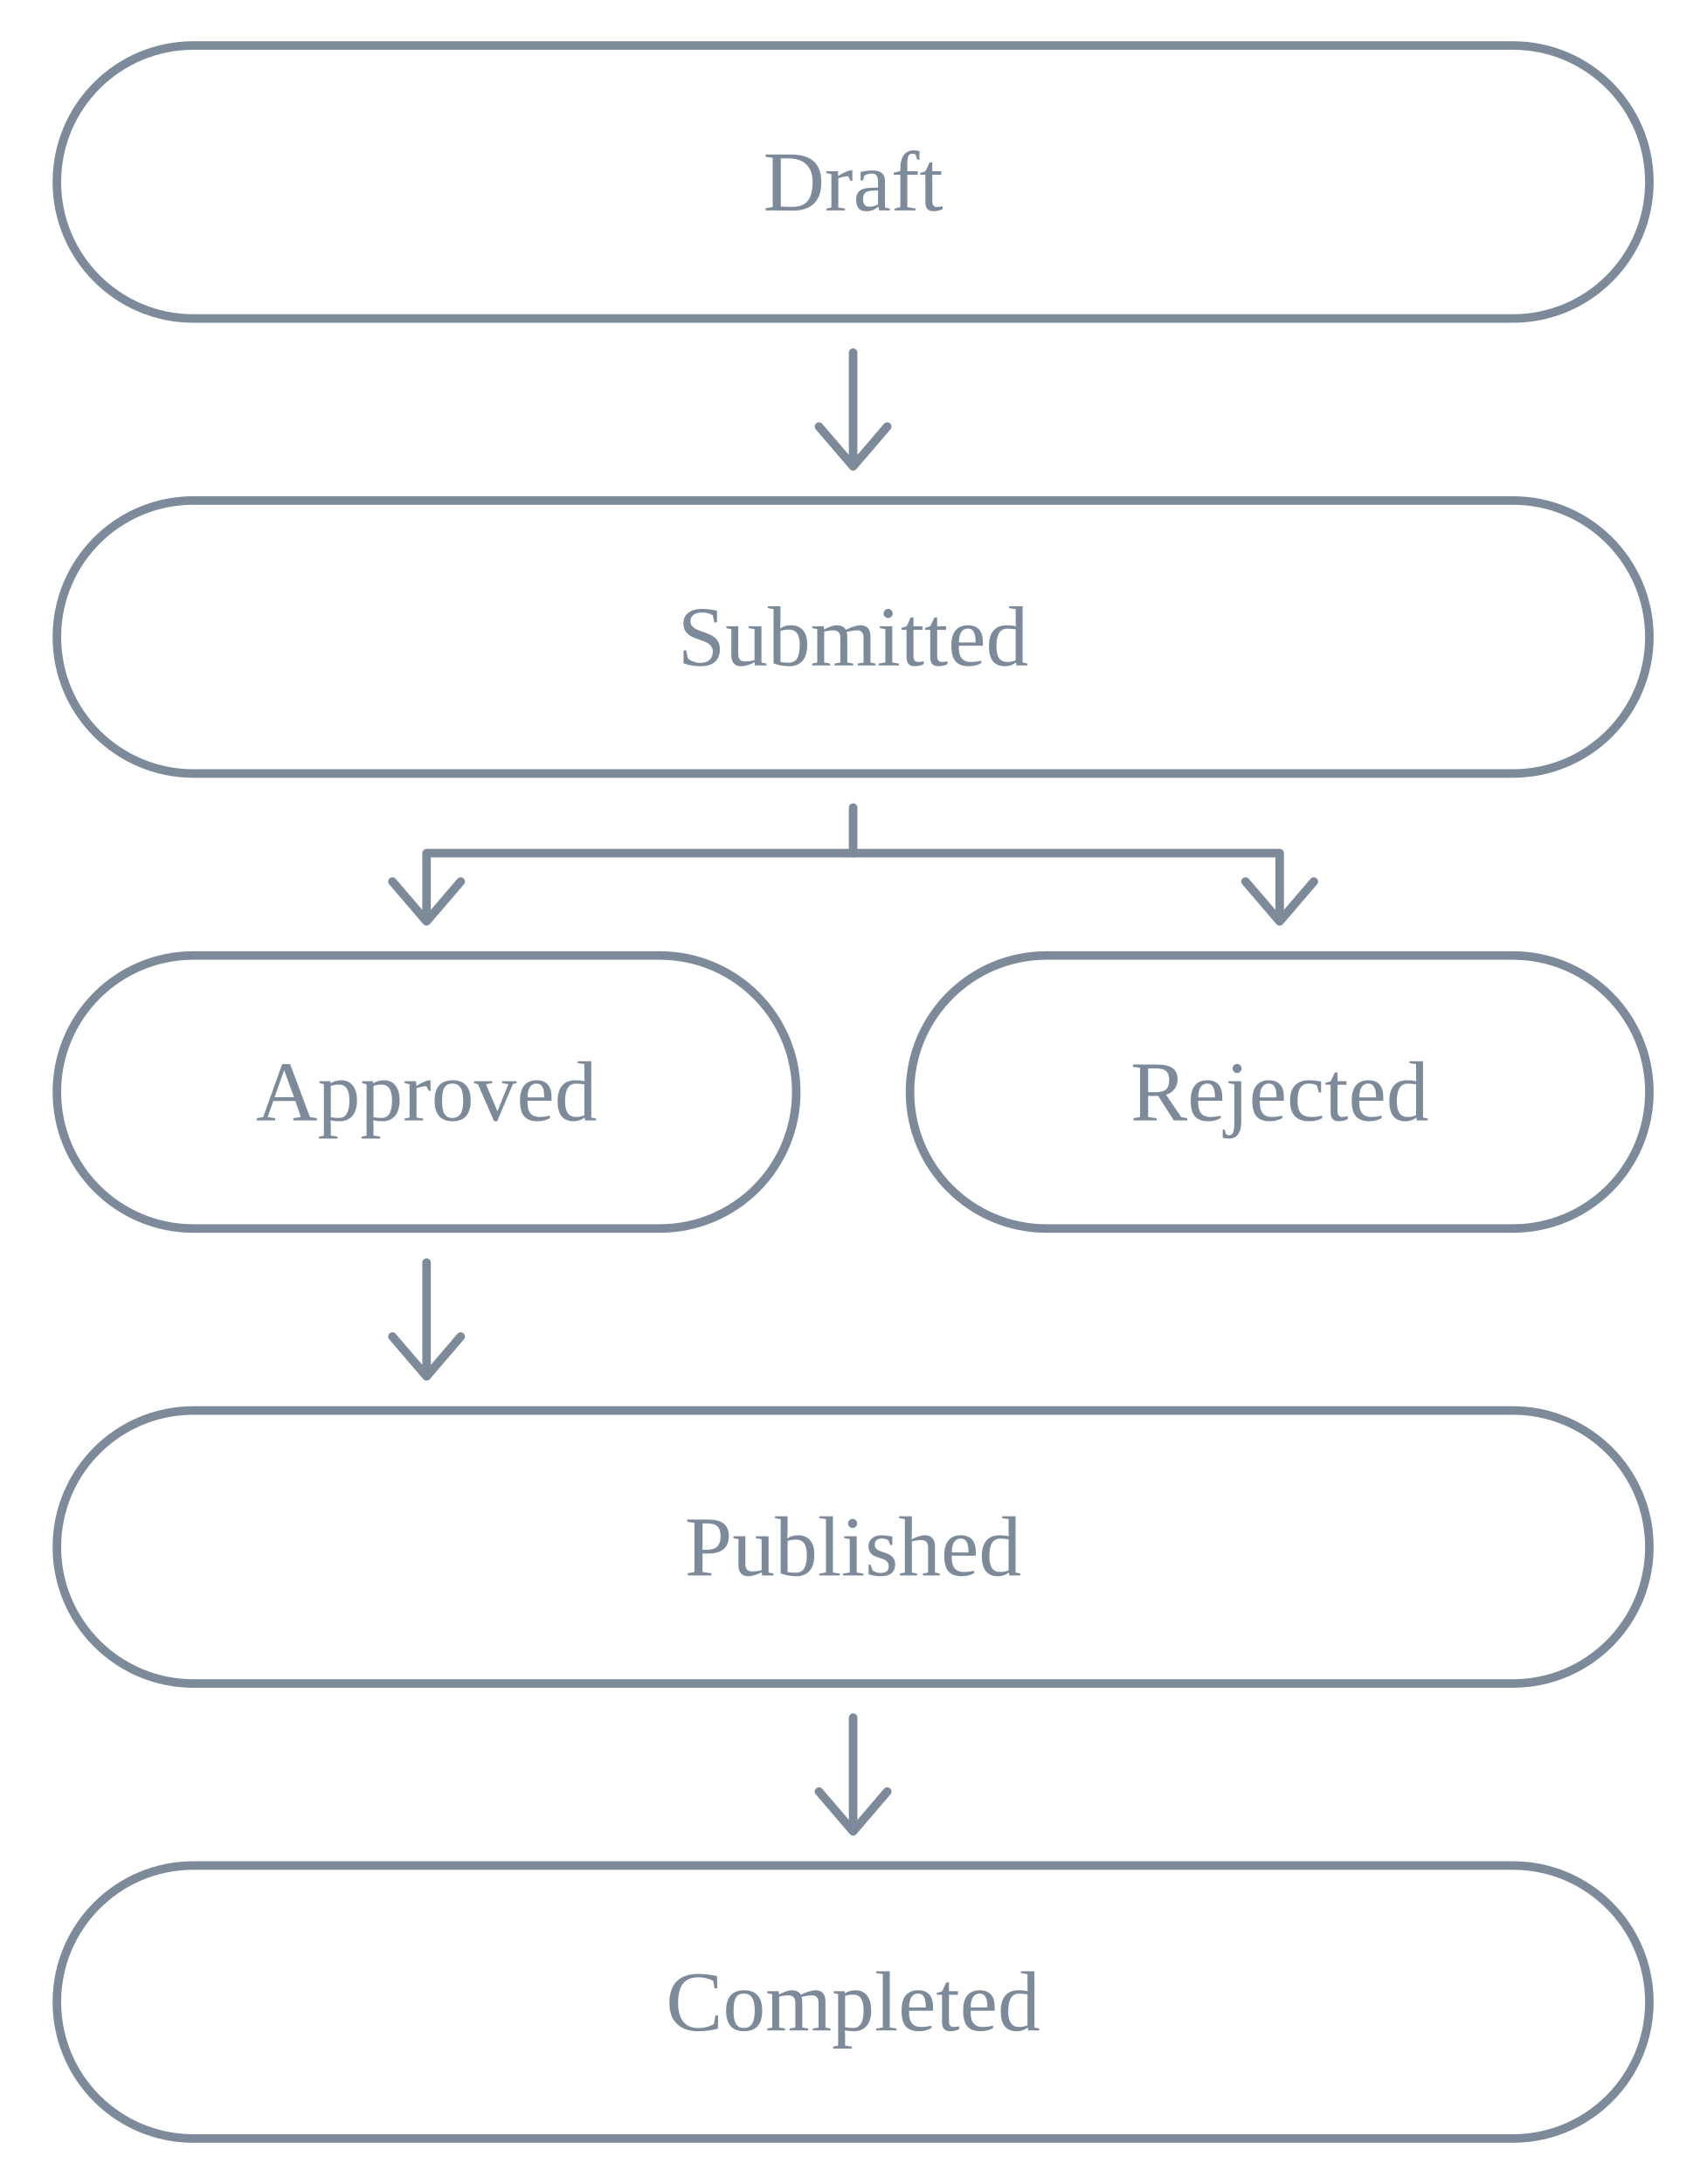
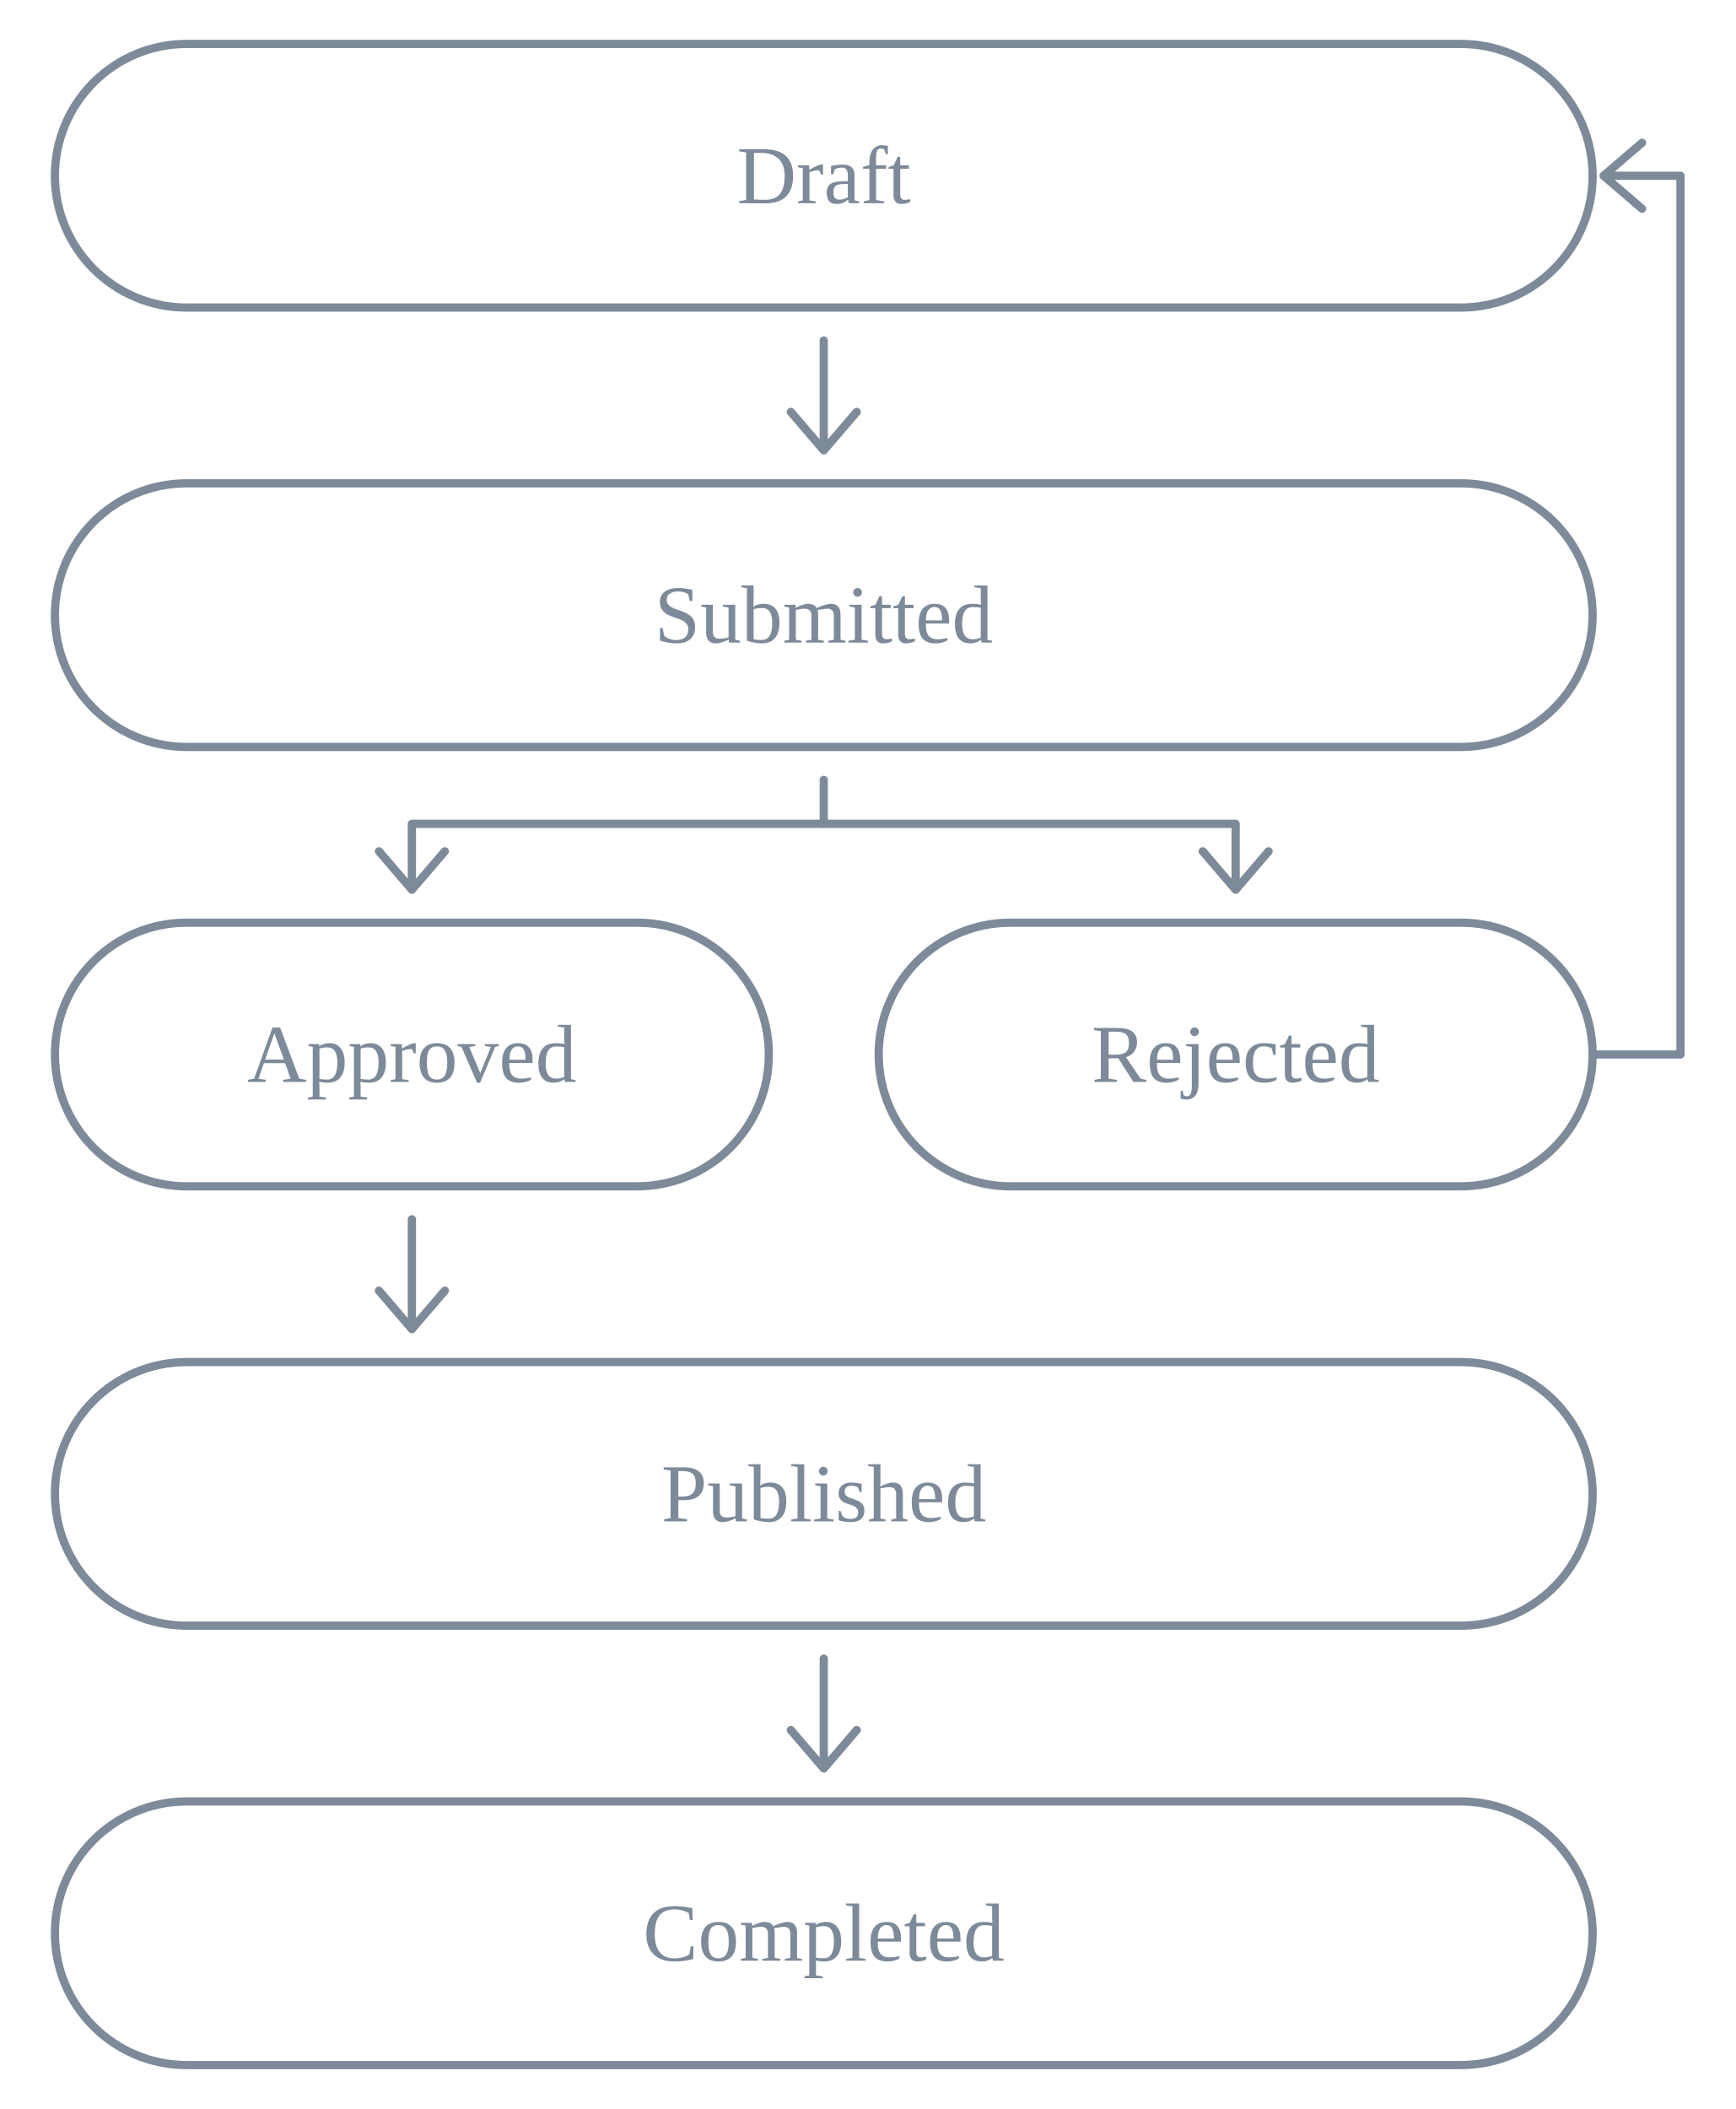
- <svg xmlns="http://www.w3.org/2000/svg" viewBox="0 0 300 384" width="300" height="384" role="img" aria-labelledby="chl-title chl-desc" focusable="false">
+ <svg xmlns="http://www.w3.org/2000/svg" viewBox="0 0 316 384" width="316" height="384" role="img" aria-labelledby="chl-title chl-desc" focusable="false">
  <g class="d-boxes" fill="none" stroke="#7d8a99" stroke-width="1.5">
    <rect class="d-box d-draw" x="10" y="8" width="280" height="48" rx="24" pathLength="1" />
    <rect class="d-box d-draw" x="10" y="88" width="280" height="48" rx="24" pathLength="1" />
-     <rect class="d-box d-box-accent d-draw" x="10" y="168" width="130" height="48" rx="24" pathLength="1" />
+     <rect class="d-box d-draw" x="10" y="168" width="130" height="48" rx="24" pathLength="1" />
    <rect class="d-box d-draw" x="160" y="168" width="130" height="48" rx="24" pathLength="1" />
    <rect class="d-box d-draw" x="10" y="248" width="280" height="48" rx="24" pathLength="1" />
    <rect class="d-box d-draw" x="10" y="328" width="280" height="48" rx="24" pathLength="1" />
  </g>
  <g class="d-arrows" fill="none" stroke="#7d8a99" stroke-width="1.5" stroke-linecap="round" stroke-linejoin="round">
    <path class="d-arrow d-draw" d="M150 62 V82 M144 75 L150 82 L156 75" pathLength="1" />
    <path class="d-arrow d-draw" d="M150 142 V150 H75 V162 M69 155 L75 162 L81 155" pathLength="1" />
    <path class="d-arrow d-draw" d="M150 150 H225 V162 M219 155 L225 162 L231 155" pathLength="1" />
+     <path class="d-arrow d-draw" d="M290 192 H306 V32 H292 M299 26 L292 32 L299 38" pathLength="1" />
    <path class="d-arrow d-draw" d="M75 222 V242 M69 235 L75 242 L81 235" pathLength="1" />
    <path class="d-arrow d-draw" d="M150 302 V322 M144 315 L150 322 L156 315" pathLength="1" />
  </g>
  <g class="d-labels" fill="#7d8a99" font-size="15" text-anchor="middle">
    <text class="d-text" x="150" y="37">Draft</text>
    <text class="d-text" x="150" y="117">Submitted</text>
    <text class="d-text" x="75" y="197">Approved</text>
    <text class="d-text" x="225" y="197">Rejected</text>
    <text class="d-text" x="150" y="277">Published</text>
    <text class="d-text" x="150" y="357">Completed</text>
  </g>
</svg>
